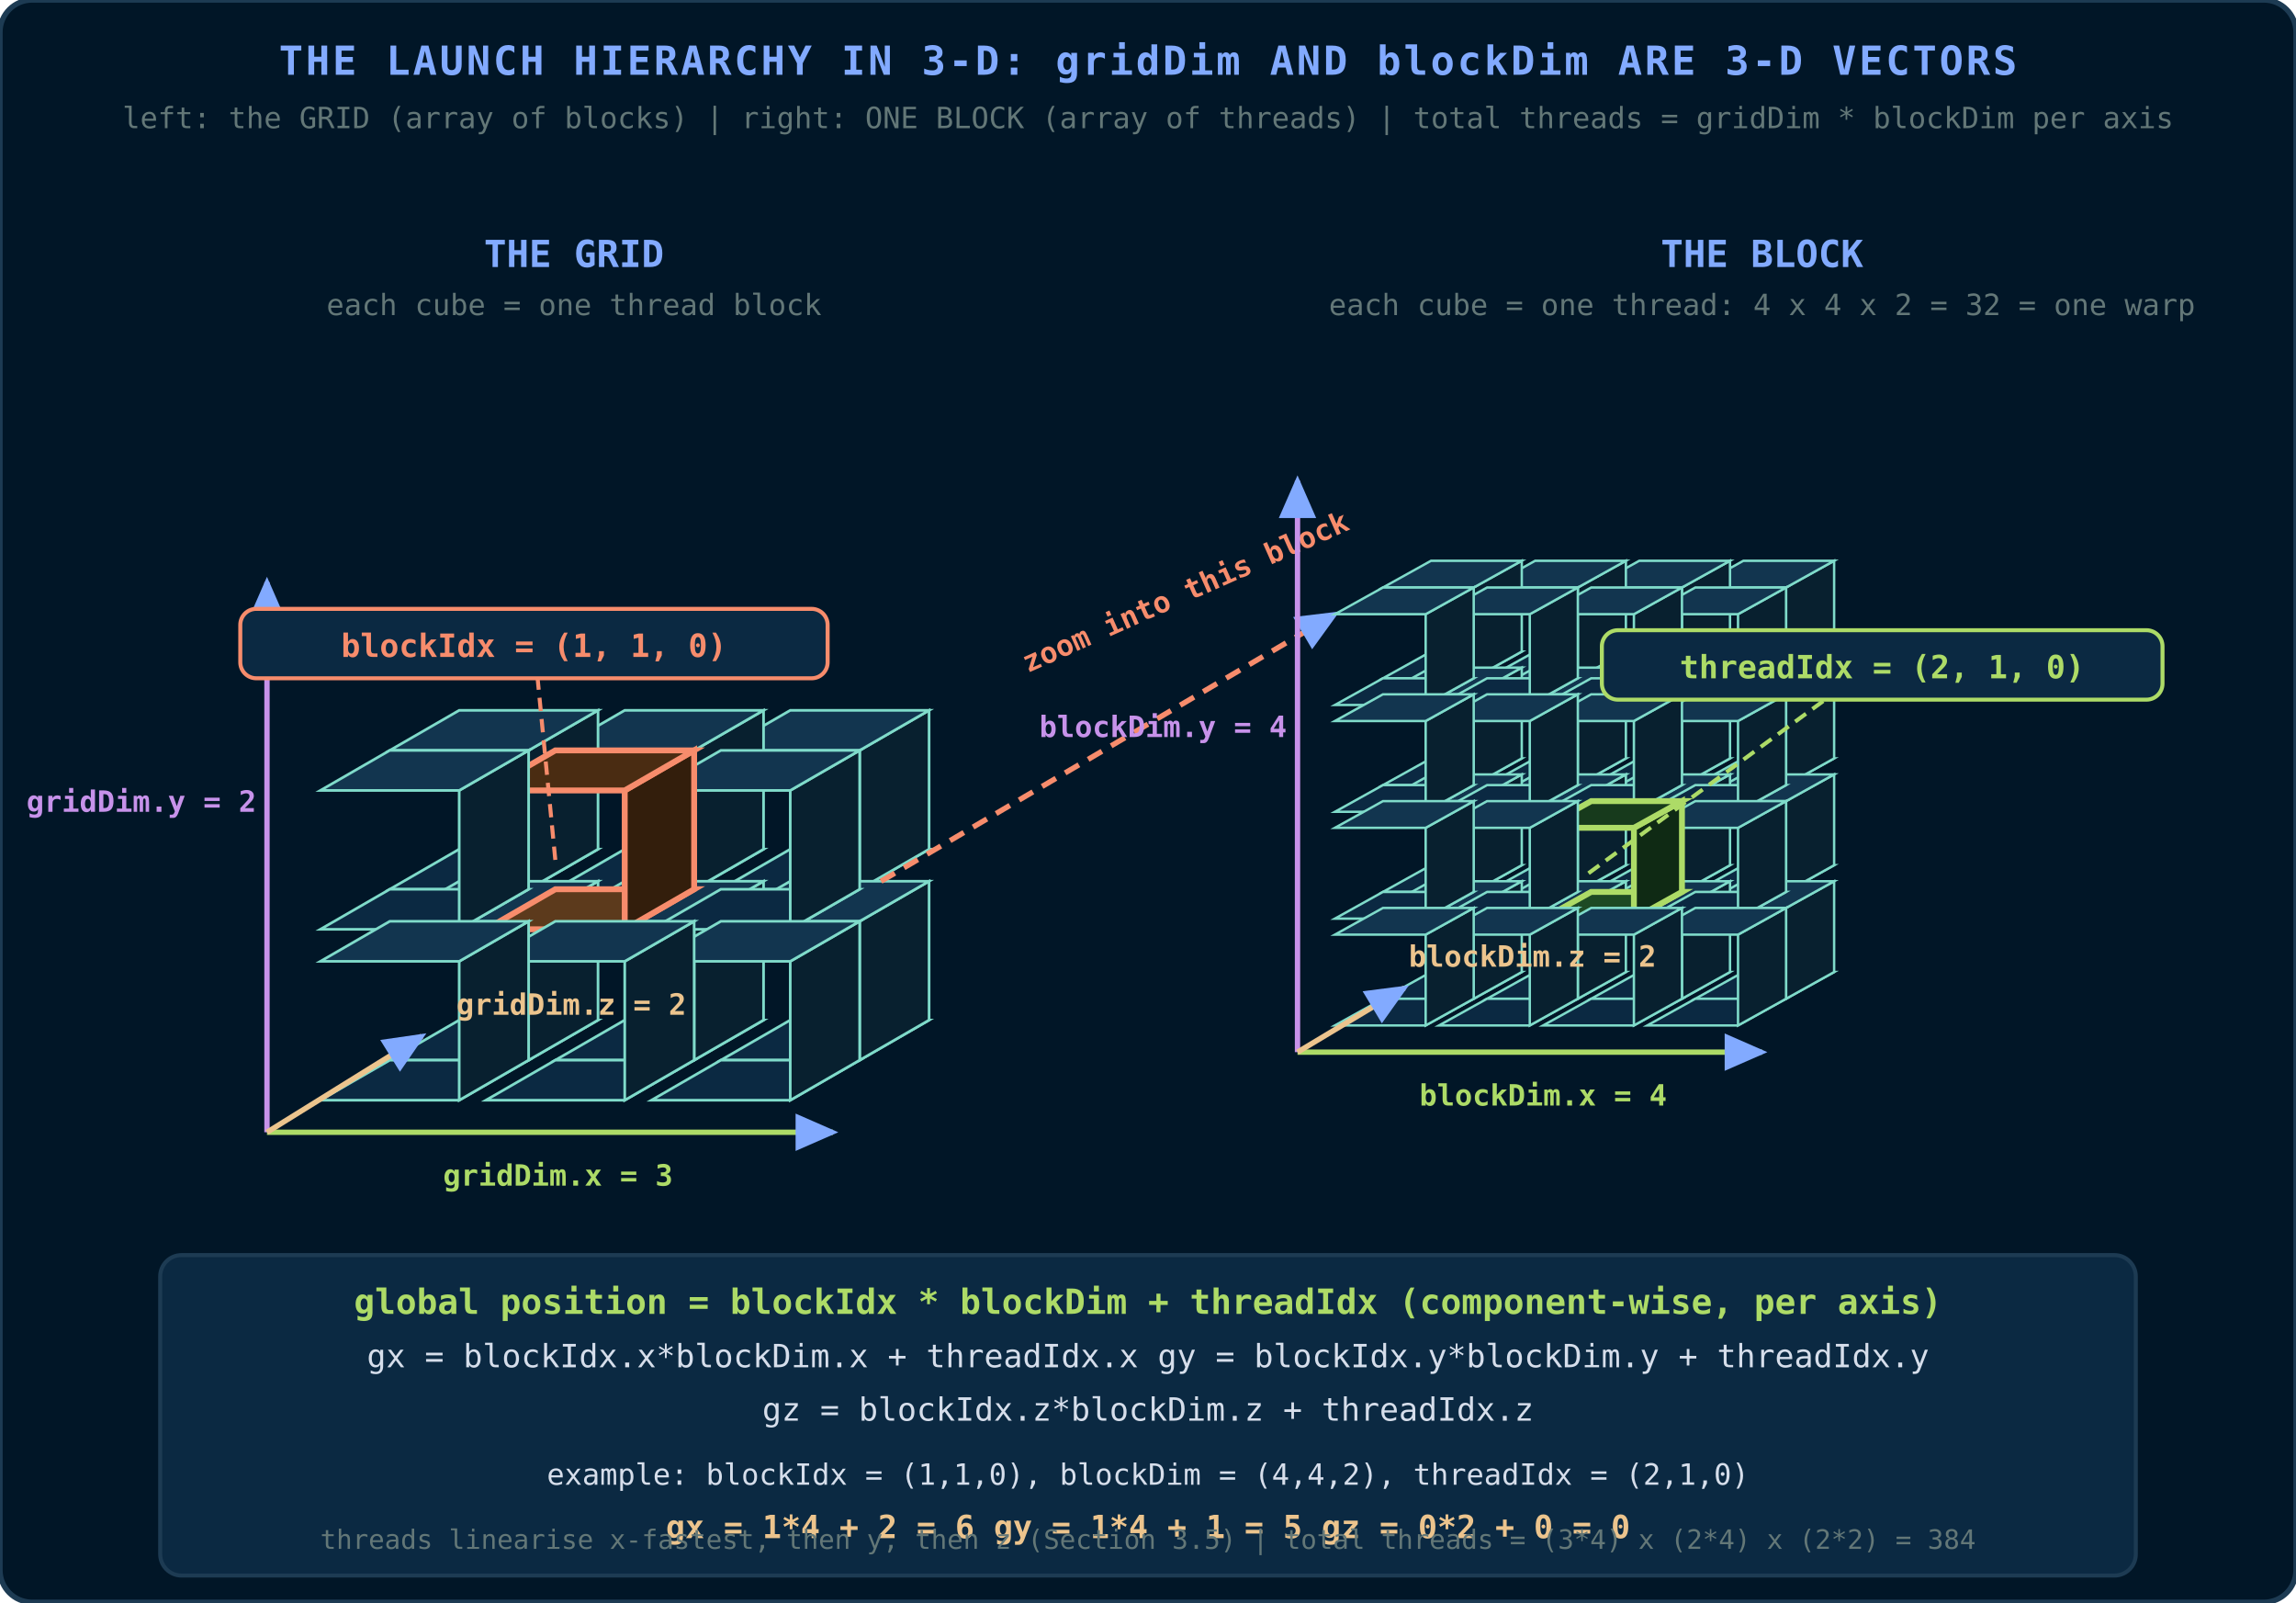
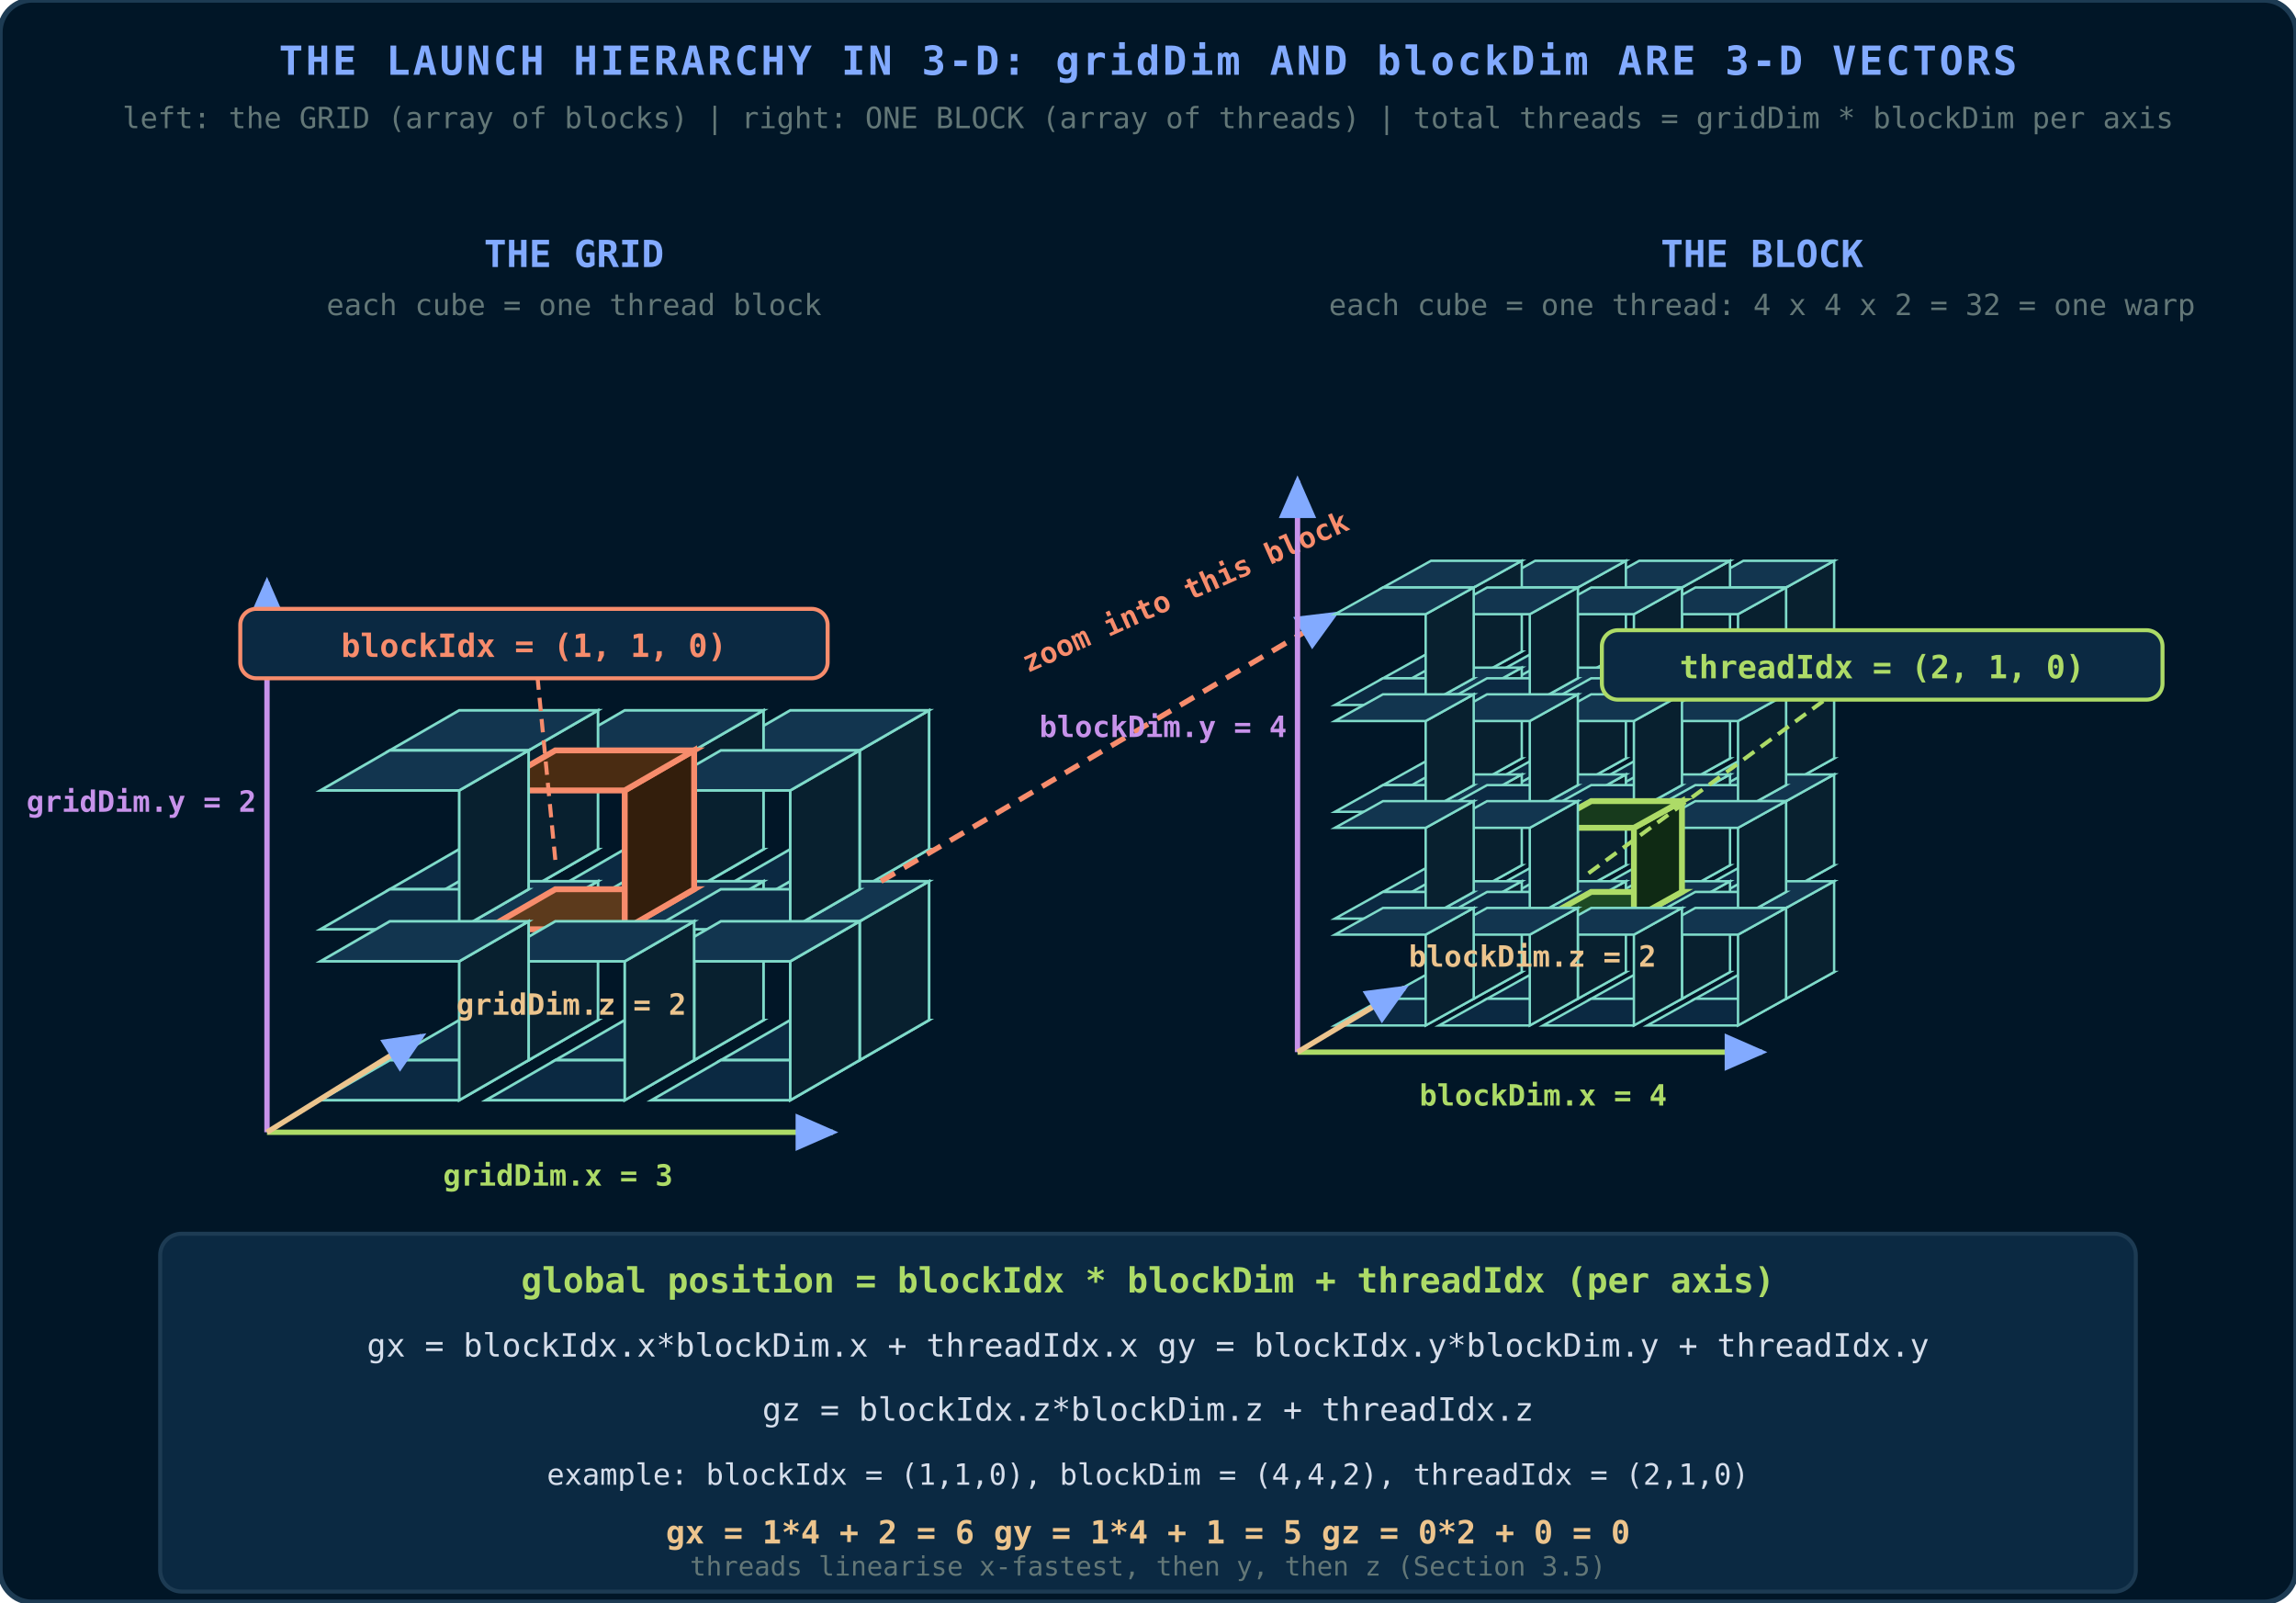
<svg xmlns="http://www.w3.org/2000/svg" viewBox="0 0 860 600" font-family="'JetBrains Mono','Fira Code','SF Mono',Menlo,Consolas,monospace">
  <rect x="0" y="0" width="860" height="600" rx="12" fill="#011627" stroke="#1d3b53" stroke-width="2" />
  <text x="430" y="28" text-anchor="middle" fill="#82aaff" font-size="15" font-weight="bold" letter-spacing="1">THE LAUNCH HIERARCHY IN 3-D: gridDim AND blockDim ARE 3-D VECTORS</text>
  <text x="430" y="48" text-anchor="middle" fill="#637777" font-size="11">left: the GRID (array of blocks)   |   right: ONE BLOCK (array of threads)   |   total threads = gridDim * blockDim per axis</text>
  <polygon points="270,333 322,333 348,318 296,318" fill="#0b2942" stroke="#7fdbca" stroke-width="1.0" />
  <polygon points="322,333 348,318 348,266 322,281" fill="#08202f" stroke="#7fdbca" stroke-width="1.0" />
  <polygon points="270,281 322,281 348,266 296,266" fill="#12354f" stroke="#7fdbca" stroke-width="1.0" />
  <polygon points="208,333 260,333 286,318 234,318" fill="#0b2942" stroke="#7fdbca" stroke-width="1.0" />
  <polygon points="260,333 286,318 286,266 260,281" fill="#08202f" stroke="#7fdbca" stroke-width="1.0" />
  <polygon points="208,281 260,281 286,266 234,266" fill="#12354f" stroke="#7fdbca" stroke-width="1.0" />
  <polygon points="146,333 198,333 224,318 172,318" fill="#0b2942" stroke="#7fdbca" stroke-width="1.0" />
  <polygon points="198,333 224,318 224,266 198,281" fill="#08202f" stroke="#7fdbca" stroke-width="1.0" />
  <polygon points="146,281 198,281 224,266 172,266" fill="#12354f" stroke="#7fdbca" stroke-width="1.0" />
  <polygon points="270,397 322,397 348,382 296,382" fill="#0b2942" stroke="#7fdbca" stroke-width="1.0" />
  <polygon points="322,397 348,382 348,330 322,345" fill="#08202f" stroke="#7fdbca" stroke-width="1.0" />
  <polygon points="270,345 322,345 348,330 296,330" fill="#12354f" stroke="#7fdbca" stroke-width="1.0" />
  <polygon points="208,397 260,397 286,382 234,382" fill="#0b2942" stroke="#7fdbca" stroke-width="1.0" />
  <polygon points="260,397 286,382 286,330 260,345" fill="#08202f" stroke="#7fdbca" stroke-width="1.0" />
  <polygon points="208,345 260,345 286,330 234,330" fill="#12354f" stroke="#7fdbca" stroke-width="1.0" />
  <polygon points="146,397 198,397 224,382 172,382" fill="#0b2942" stroke="#7fdbca" stroke-width="1.0" />
  <polygon points="198,397 224,382 224,330 198,345" fill="#08202f" stroke="#7fdbca" stroke-width="1.0" />
  <polygon points="146,345 198,345 224,330 172,330" fill="#12354f" stroke="#7fdbca" stroke-width="1.0" />
  <polygon points="244,348 296,348 322,333 270,333" fill="#0b2942" stroke="#7fdbca" stroke-width="1.0" />
  <polygon points="296,348 322,333 322,281 296,296" fill="#08202f" stroke="#7fdbca" stroke-width="1.0" />
  <polygon points="244,296 296,296 322,281 270,281" fill="#12354f" stroke="#7fdbca" stroke-width="1.0" />
  <polygon points="182,348 234,348 260,333 208,333" fill="#5c3a1c" stroke="#f78c6c" stroke-width="2.2" />
  <polygon points="234,348 260,333 260,281 234,296" fill="#331e0c" stroke="#f78c6c" stroke-width="2.2" />
  <polygon points="182,296 234,296 260,281 208,281" fill="#4a2c12" stroke="#f78c6c" stroke-width="2.2" />
  <polygon points="120,348 172,348 198,333 146,333" fill="#0b2942" stroke="#7fdbca" stroke-width="1.0" />
  <polygon points="172,348 198,333 198,281 172,296" fill="#08202f" stroke="#7fdbca" stroke-width="1.0" />
  <polygon points="120,296 172,296 198,281 146,281" fill="#12354f" stroke="#7fdbca" stroke-width="1.0" />
  <polygon points="244,412 296,412 322,397 270,397" fill="#0b2942" stroke="#7fdbca" stroke-width="1.0" />
  <polygon points="296,412 322,397 322,345 296,360" fill="#08202f" stroke="#7fdbca" stroke-width="1.0" />
  <polygon points="244,360 296,360 322,345 270,345" fill="#12354f" stroke="#7fdbca" stroke-width="1.0" />
  <polygon points="182,412 234,412 260,397 208,397" fill="#0b2942" stroke="#7fdbca" stroke-width="1.0" />
  <polygon points="234,412 260,397 260,345 234,360" fill="#08202f" stroke="#7fdbca" stroke-width="1.0" />
  <polygon points="182,360 234,360 260,345 208,345" fill="#12354f" stroke="#7fdbca" stroke-width="1.0" />
  <polygon points="120,412 172,412 198,397 146,397" fill="#0b2942" stroke="#7fdbca" stroke-width="1.0" />
  <polygon points="172,412 198,397 198,345 172,360" fill="#08202f" stroke="#7fdbca" stroke-width="1.0" />
  <polygon points="120,360 172,360 198,345 146,345" fill="#12354f" stroke="#7fdbca" stroke-width="1.0" />
  <text x="215" y="100" text-anchor="middle" fill="#82aaff" font-size="14" font-weight="bold">THE GRID</text>
  <text x="215" y="118" text-anchor="middle" fill="#637777" font-size="11">each cube = one thread block</text>
  <line x1="100" y1="424" x2="312" y2="424" stroke="#addb67" stroke-width="2" marker-end="url(#arr3d)" />
  <text x="209.0" y="444" fill="#addb67" font-size="11" text-anchor="middle" font-weight="bold">gridDim.x = 3</text>
  <line x1="100" y1="424" x2="100" y2="218" stroke="#c792ea" stroke-width="2" marker-end="url(#arr3d)" />
  <text x="96" y="304.0" text-anchor="end" fill="#c792ea" font-size="11" font-weight="bold">gridDim.y = 2</text>
  <line x1="100" y1="424" x2="158" y2="388" stroke="#ecc48d" stroke-width="2" marker-end="url(#arr3d)" />
  <text x="214" y="380" fill="#ecc48d" font-size="11" text-anchor="middle" font-weight="bold">gridDim.z = 2</text>
  <line x1="208.0" y1="322.0" x2="200" y2="240" stroke="#f78c6c" stroke-width="1.5" stroke-dasharray="5 3" />
  <rect x="90" y="228" width="220" height="26" rx="6" fill="#0b2942" stroke="#f78c6c" stroke-width="1.5" />
  <text x="200" y="246" text-anchor="middle" fill="#f78c6c" font-size="12" font-weight="bold">blockIdx = (1, 1, 0)</text>
  <line x1="330" y1="330" x2="500" y2="230" stroke="#f78c6c" stroke-width="2" stroke-dasharray="6 4" marker-end="url(#arr3d)" />
  <text x="385" y="252" fill="#f78c6c" font-size="11" font-weight="bold" transform="rotate(-24 385 252)">zoom into this block</text>
  <polygon points="635,254 669,254 687,244 653,244" fill="#0b2942" stroke="#7fdbca" stroke-width="0.9" />
  <polygon points="669,254 687,244 687,210 669,220" fill="#08202f" stroke="#7fdbca" stroke-width="0.9" />
  <polygon points="635,220 669,220 687,210 653,210" fill="#12354f" stroke="#7fdbca" stroke-width="0.9" />
  <polygon points="596,254 630,254 648,244 614,244" fill="#0b2942" stroke="#7fdbca" stroke-width="0.9" />
  <polygon points="630,254 648,244 648,210 630,220" fill="#08202f" stroke="#7fdbca" stroke-width="0.9" />
  <polygon points="596,220 630,220 648,210 614,210" fill="#12354f" stroke="#7fdbca" stroke-width="0.9" />
  <polygon points="557,254 591,254 609,244 575,244" fill="#0b2942" stroke="#7fdbca" stroke-width="0.9" />
  <polygon points="591,254 609,244 609,210 591,220" fill="#08202f" stroke="#7fdbca" stroke-width="0.9" />
  <polygon points="557,220 591,220 609,210 575,210" fill="#12354f" stroke="#7fdbca" stroke-width="0.9" />
  <polygon points="518,254 552,254 570,244 536,244" fill="#0b2942" stroke="#7fdbca" stroke-width="0.9" />
  <polygon points="552,254 570,244 570,210 552,220" fill="#08202f" stroke="#7fdbca" stroke-width="0.9" />
  <polygon points="518,220 552,220 570,210 536,210" fill="#12354f" stroke="#7fdbca" stroke-width="0.9" />
  <polygon points="635,294 669,294 687,284 653,284" fill="#0b2942" stroke="#7fdbca" stroke-width="0.9" />
  <polygon points="669,294 687,284 687,250 669,260" fill="#08202f" stroke="#7fdbca" stroke-width="0.9" />
  <polygon points="635,260 669,260 687,250 653,250" fill="#12354f" stroke="#7fdbca" stroke-width="0.9" />
  <polygon points="596,294 630,294 648,284 614,284" fill="#0b2942" stroke="#7fdbca" stroke-width="0.9" />
  <polygon points="630,294 648,284 648,250 630,260" fill="#08202f" stroke="#7fdbca" stroke-width="0.9" />
  <polygon points="596,260 630,260 648,250 614,250" fill="#12354f" stroke="#7fdbca" stroke-width="0.9" />
  <polygon points="557,294 591,294 609,284 575,284" fill="#0b2942" stroke="#7fdbca" stroke-width="0.9" />
  <polygon points="591,294 609,284 609,250 591,260" fill="#08202f" stroke="#7fdbca" stroke-width="0.9" />
  <polygon points="557,260 591,260 609,250 575,250" fill="#12354f" stroke="#7fdbca" stroke-width="0.9" />
  <polygon points="518,294 552,294 570,284 536,284" fill="#0b2942" stroke="#7fdbca" stroke-width="0.9" />
  <polygon points="552,294 570,284 570,250 552,260" fill="#08202f" stroke="#7fdbca" stroke-width="0.9" />
  <polygon points="518,260 552,260 570,250 536,250" fill="#12354f" stroke="#7fdbca" stroke-width="0.9" />
  <polygon points="635,334 669,334 687,324 653,324" fill="#0b2942" stroke="#7fdbca" stroke-width="0.9" />
  <polygon points="669,334 687,324 687,290 669,300" fill="#08202f" stroke="#7fdbca" stroke-width="0.9" />
  <polygon points="635,300 669,300 687,290 653,290" fill="#12354f" stroke="#7fdbca" stroke-width="0.9" />
  <polygon points="596,334 630,334 648,324 614,324" fill="#0b2942" stroke="#7fdbca" stroke-width="0.9" />
  <polygon points="630,334 648,324 648,290 630,300" fill="#08202f" stroke="#7fdbca" stroke-width="0.9" />
  <polygon points="596,300 630,300 648,290 614,290" fill="#12354f" stroke="#7fdbca" stroke-width="0.9" />
  <polygon points="557,334 591,334 609,324 575,324" fill="#0b2942" stroke="#7fdbca" stroke-width="0.9" />
  <polygon points="591,334 609,324 609,290 591,300" fill="#08202f" stroke="#7fdbca" stroke-width="0.9" />
  <polygon points="557,300 591,300 609,290 575,290" fill="#12354f" stroke="#7fdbca" stroke-width="0.9" />
  <polygon points="518,334 552,334 570,324 536,324" fill="#0b2942" stroke="#7fdbca" stroke-width="0.9" />
  <polygon points="552,334 570,324 570,290 552,300" fill="#08202f" stroke="#7fdbca" stroke-width="0.9" />
  <polygon points="518,300 552,300 570,290 536,290" fill="#12354f" stroke="#7fdbca" stroke-width="0.9" />
  <polygon points="635,374 669,374 687,364 653,364" fill="#0b2942" stroke="#7fdbca" stroke-width="0.9" />
  <polygon points="669,374 687,364 687,330 669,340" fill="#08202f" stroke="#7fdbca" stroke-width="0.9" />
  <polygon points="635,340 669,340 687,330 653,330" fill="#12354f" stroke="#7fdbca" stroke-width="0.9" />
  <polygon points="596,374 630,374 648,364 614,364" fill="#0b2942" stroke="#7fdbca" stroke-width="0.9" />
  <polygon points="630,374 648,364 648,330 630,340" fill="#08202f" stroke="#7fdbca" stroke-width="0.9" />
  <polygon points="596,340 630,340 648,330 614,330" fill="#12354f" stroke="#7fdbca" stroke-width="0.9" />
  <polygon points="557,374 591,374 609,364 575,364" fill="#0b2942" stroke="#7fdbca" stroke-width="0.9" />
  <polygon points="591,374 609,364 609,330 591,340" fill="#08202f" stroke="#7fdbca" stroke-width="0.9" />
  <polygon points="557,340 591,340 609,330 575,330" fill="#12354f" stroke="#7fdbca" stroke-width="0.9" />
  <polygon points="518,374 552,374 570,364 536,364" fill="#0b2942" stroke="#7fdbca" stroke-width="0.9" />
  <polygon points="552,374 570,364 570,330 552,340" fill="#08202f" stroke="#7fdbca" stroke-width="0.9" />
  <polygon points="518,340 552,340 570,330 536,330" fill="#12354f" stroke="#7fdbca" stroke-width="0.9" />
  <polygon points="617,264 651,264 669,254 635,254" fill="#0b2942" stroke="#7fdbca" stroke-width="0.9" />
  <polygon points="651,264 669,254 669,220 651,230" fill="#08202f" stroke="#7fdbca" stroke-width="0.9" />
  <polygon points="617,230 651,230 669,220 635,220" fill="#12354f" stroke="#7fdbca" stroke-width="0.9" />
  <polygon points="578,264 612,264 630,254 596,254" fill="#0b2942" stroke="#7fdbca" stroke-width="0.9" />
  <polygon points="612,264 630,254 630,220 612,230" fill="#08202f" stroke="#7fdbca" stroke-width="0.9" />
  <polygon points="578,230 612,230 630,220 596,220" fill="#12354f" stroke="#7fdbca" stroke-width="0.9" />
  <polygon points="539,264 573,264 591,254 557,254" fill="#0b2942" stroke="#7fdbca" stroke-width="0.9" />
  <polygon points="573,264 591,254 591,220 573,230" fill="#08202f" stroke="#7fdbca" stroke-width="0.9" />
  <polygon points="539,230 573,230 591,220 557,220" fill="#12354f" stroke="#7fdbca" stroke-width="0.9" />
  <polygon points="500,264 534,264 552,254 518,254" fill="#0b2942" stroke="#7fdbca" stroke-width="0.9" />
  <polygon points="534,264 552,254 552,220 534,230" fill="#08202f" stroke="#7fdbca" stroke-width="0.9" />
  <polygon points="500,230 534,230 552,220 518,220" fill="#12354f" stroke="#7fdbca" stroke-width="0.9" />
  <polygon points="617,304 651,304 669,294 635,294" fill="#0b2942" stroke="#7fdbca" stroke-width="0.9" />
  <polygon points="651,304 669,294 669,260 651,270" fill="#08202f" stroke="#7fdbca" stroke-width="0.9" />
  <polygon points="617,270 651,270 669,260 635,260" fill="#12354f" stroke="#7fdbca" stroke-width="0.9" />
  <polygon points="578,304 612,304 630,294 596,294" fill="#0b2942" stroke="#7fdbca" stroke-width="0.9" />
  <polygon points="612,304 630,294 630,260 612,270" fill="#08202f" stroke="#7fdbca" stroke-width="0.9" />
  <polygon points="578,270 612,270 630,260 596,260" fill="#12354f" stroke="#7fdbca" stroke-width="0.9" />
  <polygon points="539,304 573,304 591,294 557,294" fill="#0b2942" stroke="#7fdbca" stroke-width="0.9" />
  <polygon points="573,304 591,294 591,260 573,270" fill="#08202f" stroke="#7fdbca" stroke-width="0.9" />
  <polygon points="539,270 573,270 591,260 557,260" fill="#12354f" stroke="#7fdbca" stroke-width="0.9" />
  <polygon points="500,304 534,304 552,294 518,294" fill="#0b2942" stroke="#7fdbca" stroke-width="0.9" />
  <polygon points="534,304 552,294 552,260 534,270" fill="#08202f" stroke="#7fdbca" stroke-width="0.9" />
  <polygon points="500,270 534,270 552,260 518,260" fill="#12354f" stroke="#7fdbca" stroke-width="0.9" />
  <polygon points="617,344 651,344 669,334 635,334" fill="#0b2942" stroke="#7fdbca" stroke-width="0.9" />
  <polygon points="651,344 669,334 669,300 651,310" fill="#08202f" stroke="#7fdbca" stroke-width="0.9" />
  <polygon points="617,310 651,310 669,300 635,300" fill="#12354f" stroke="#7fdbca" stroke-width="0.9" />
  <polygon points="578,344 612,344 630,334 596,334" fill="#1d4a24" stroke="#addb67" stroke-width="2.2" />
  <polygon points="612,344 630,334 630,300 612,310" fill="#0f2a14" stroke="#addb67" stroke-width="2.2" />
  <polygon points="578,310 612,310 630,300 596,300" fill="#173a1c" stroke="#addb67" stroke-width="2.2" />
  <polygon points="539,344 573,344 591,334 557,334" fill="#0b2942" stroke="#7fdbca" stroke-width="0.9" />
  <polygon points="573,344 591,334 591,300 573,310" fill="#08202f" stroke="#7fdbca" stroke-width="0.9" />
  <polygon points="539,310 573,310 591,300 557,300" fill="#12354f" stroke="#7fdbca" stroke-width="0.9" />
  <polygon points="500,344 534,344 552,334 518,334" fill="#0b2942" stroke="#7fdbca" stroke-width="0.9" />
  <polygon points="534,344 552,334 552,300 534,310" fill="#08202f" stroke="#7fdbca" stroke-width="0.9" />
  <polygon points="500,310 534,310 552,300 518,300" fill="#12354f" stroke="#7fdbca" stroke-width="0.9" />
  <polygon points="617,384 651,384 669,374 635,374" fill="#0b2942" stroke="#7fdbca" stroke-width="0.9" />
  <polygon points="651,384 669,374 669,340 651,350" fill="#08202f" stroke="#7fdbca" stroke-width="0.9" />
  <polygon points="617,350 651,350 669,340 635,340" fill="#12354f" stroke="#7fdbca" stroke-width="0.9" />
  <polygon points="578,384 612,384 630,374 596,374" fill="#0b2942" stroke="#7fdbca" stroke-width="0.9" />
  <polygon points="612,384 630,374 630,340 612,350" fill="#08202f" stroke="#7fdbca" stroke-width="0.9" />
  <polygon points="578,350 612,350 630,340 596,340" fill="#12354f" stroke="#7fdbca" stroke-width="0.9" />
  <polygon points="539,384 573,384 591,374 557,374" fill="#0b2942" stroke="#7fdbca" stroke-width="0.9" />
  <polygon points="573,384 591,374 591,340 573,350" fill="#08202f" stroke="#7fdbca" stroke-width="0.9" />
  <polygon points="539,350 573,350 591,340 557,340" fill="#12354f" stroke="#7fdbca" stroke-width="0.9" />
  <polygon points="500,384 534,384 552,374 518,374" fill="#0b2942" stroke="#7fdbca" stroke-width="0.9" />
  <polygon points="534,384 552,374 552,340 534,350" fill="#08202f" stroke="#7fdbca" stroke-width="0.9" />
  <polygon points="500,350 534,350 552,340 518,340" fill="#12354f" stroke="#7fdbca" stroke-width="0.9" />
  <text x="660" y="100" text-anchor="middle" fill="#82aaff" font-size="14" font-weight="bold">THE BLOCK</text>
  <text x="660" y="118" text-anchor="middle" fill="#637777" font-size="11">each cube = one thread: 4 x 4 x 2 = 32 = one warp</text>
  <line x1="486" y1="394" x2="660" y2="394" stroke="#addb67" stroke-width="2" marker-end="url(#arr3d)" />
  <text x="578.0" y="414" fill="#addb67" font-size="11" text-anchor="middle" font-weight="bold">blockDim.x = 4</text>
  <line x1="486" y1="394" x2="486" y2="180" stroke="#c792ea" stroke-width="2" marker-end="url(#arr3d)" />
  <text x="482" y="276.0" text-anchor="end" fill="#c792ea" font-size="11" font-weight="bold">blockDim.y = 4</text>
  <line x1="486" y1="394" x2="526" y2="370" stroke="#ecc48d" stroke-width="2" marker-end="url(#arr3d)" />
  <text x="574" y="362" fill="#ecc48d" font-size="11" text-anchor="middle" font-weight="bold">blockDim.z = 2</text>
  <line x1="595.0" y1="327.0" x2="700" y2="250" stroke="#addb67" stroke-width="1.5" stroke-dasharray="5 3" />
  <rect x="600" y="236" width="210" height="26" rx="6" fill="#0b2942" stroke="#addb67" stroke-width="1.5" />
  <text x="705" y="254" text-anchor="middle" fill="#addb67" font-size="12" font-weight="bold">threadIdx = (2, 1, 0)</text>
-   <rect x="60" y="470" width="740" height="120" rx="8" fill="#0b2942" stroke="#1d3b53" stroke-width="1.5" />
-   <text x="430" y="492" text-anchor="middle" fill="#addb67" font-size="13" font-weight="bold">global position = blockIdx * blockDim + threadIdx  (component-wise, per axis)</text>
-   <text x="430" y="512" text-anchor="middle" fill="#d6deeb" font-size="12">gx = blockIdx.x*blockDim.x + threadIdx.x     gy = blockIdx.y*blockDim.y + threadIdx.y</text>
+   <rect x="60" y="462" width="740" height="134" rx="8" fill="#0b2942" stroke="#1d3b53" stroke-width="1.5" />
+   <text x="430" y="484" text-anchor="middle" fill="#addb67" font-size="13" font-weight="bold">global position = blockIdx * blockDim + threadIdx (per axis)</text>
+   <text x="430" y="508" text-anchor="middle" fill="#d6deeb" font-size="12">gx = blockIdx.x*blockDim.x + threadIdx.x     gy = blockIdx.y*blockDim.y + threadIdx.y</text>
  <text x="430" y="532" text-anchor="middle" fill="#d6deeb" font-size="12">gz = blockIdx.z*blockDim.z + threadIdx.z</text>
  <text x="430" y="556" text-anchor="middle" fill="#d6deeb" font-size="11">example: blockIdx = (1,1,0), blockDim = (4,4,2), threadIdx = (2,1,0)</text>
-   <text x="430" y="576" text-anchor="middle" fill="#ecc48d" font-size="12" font-weight="bold">gx = 1*4 + 2 = 6      gy = 1*4 + 1 = 5      gz = 0*2 + 0 = 0</text>
-   <text x="430" y="580" text-anchor="middle" fill="#637777" font-size="10">threads linearise x-fastest, then y, then z (Section 3.5)   |   total threads = (3*4) x (2*4) x (2*2) = 384</text>
+   <text x="430" y="578" text-anchor="middle" fill="#ecc48d" font-size="12" font-weight="bold">gx = 1*4 + 2 = 6    gy = 1*4 + 1 = 5    gz = 0*2 + 0 = 0</text>
+   <text x="430" y="590" text-anchor="middle" fill="#637777" font-size="10">threads linearise x-fastest, then y, then z (Section 3.5)</text>
  <defs>
    <marker id="arr3d" markerWidth="9" markerHeight="9" refX="7" refY="3.5" orient="auto">
      <path d="M0,0 L8,3.5 L0,7 Z" fill="#82aaff" />
    </marker>
  </defs>
</svg>
